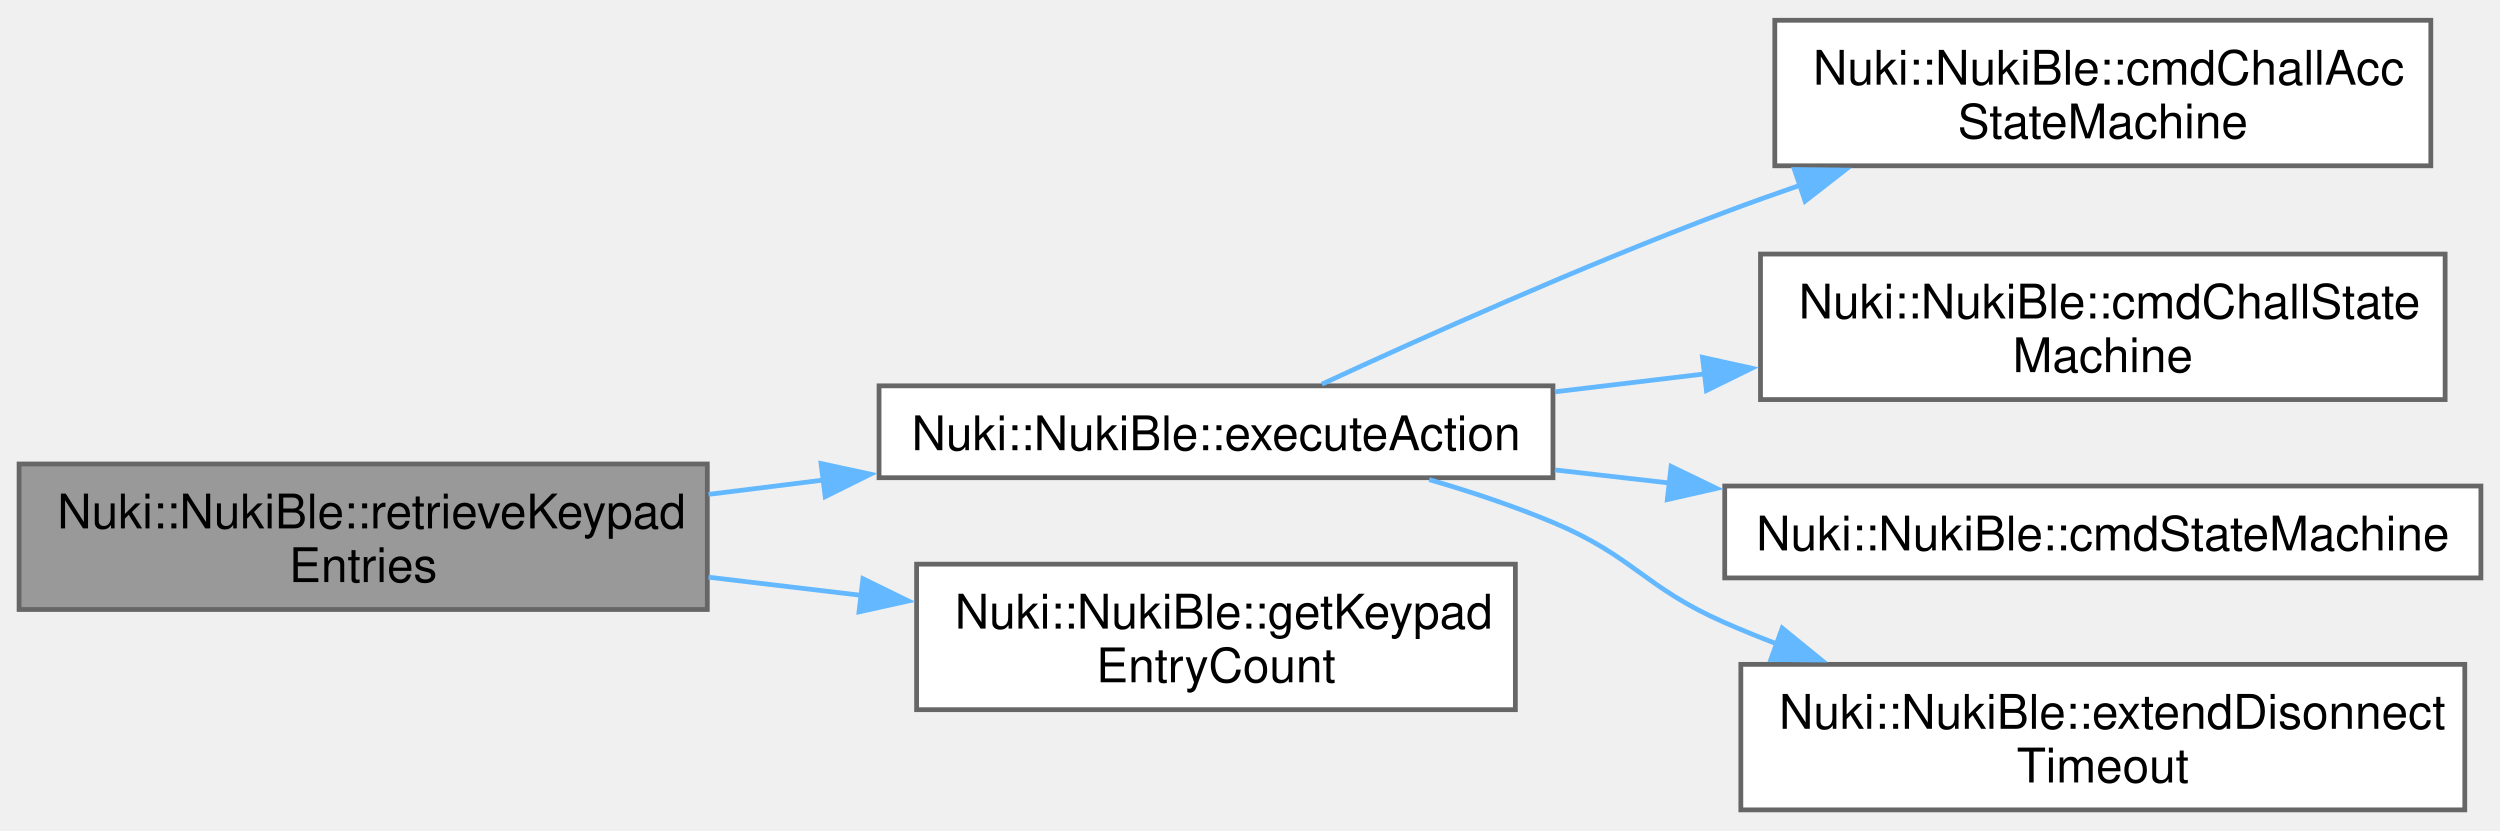
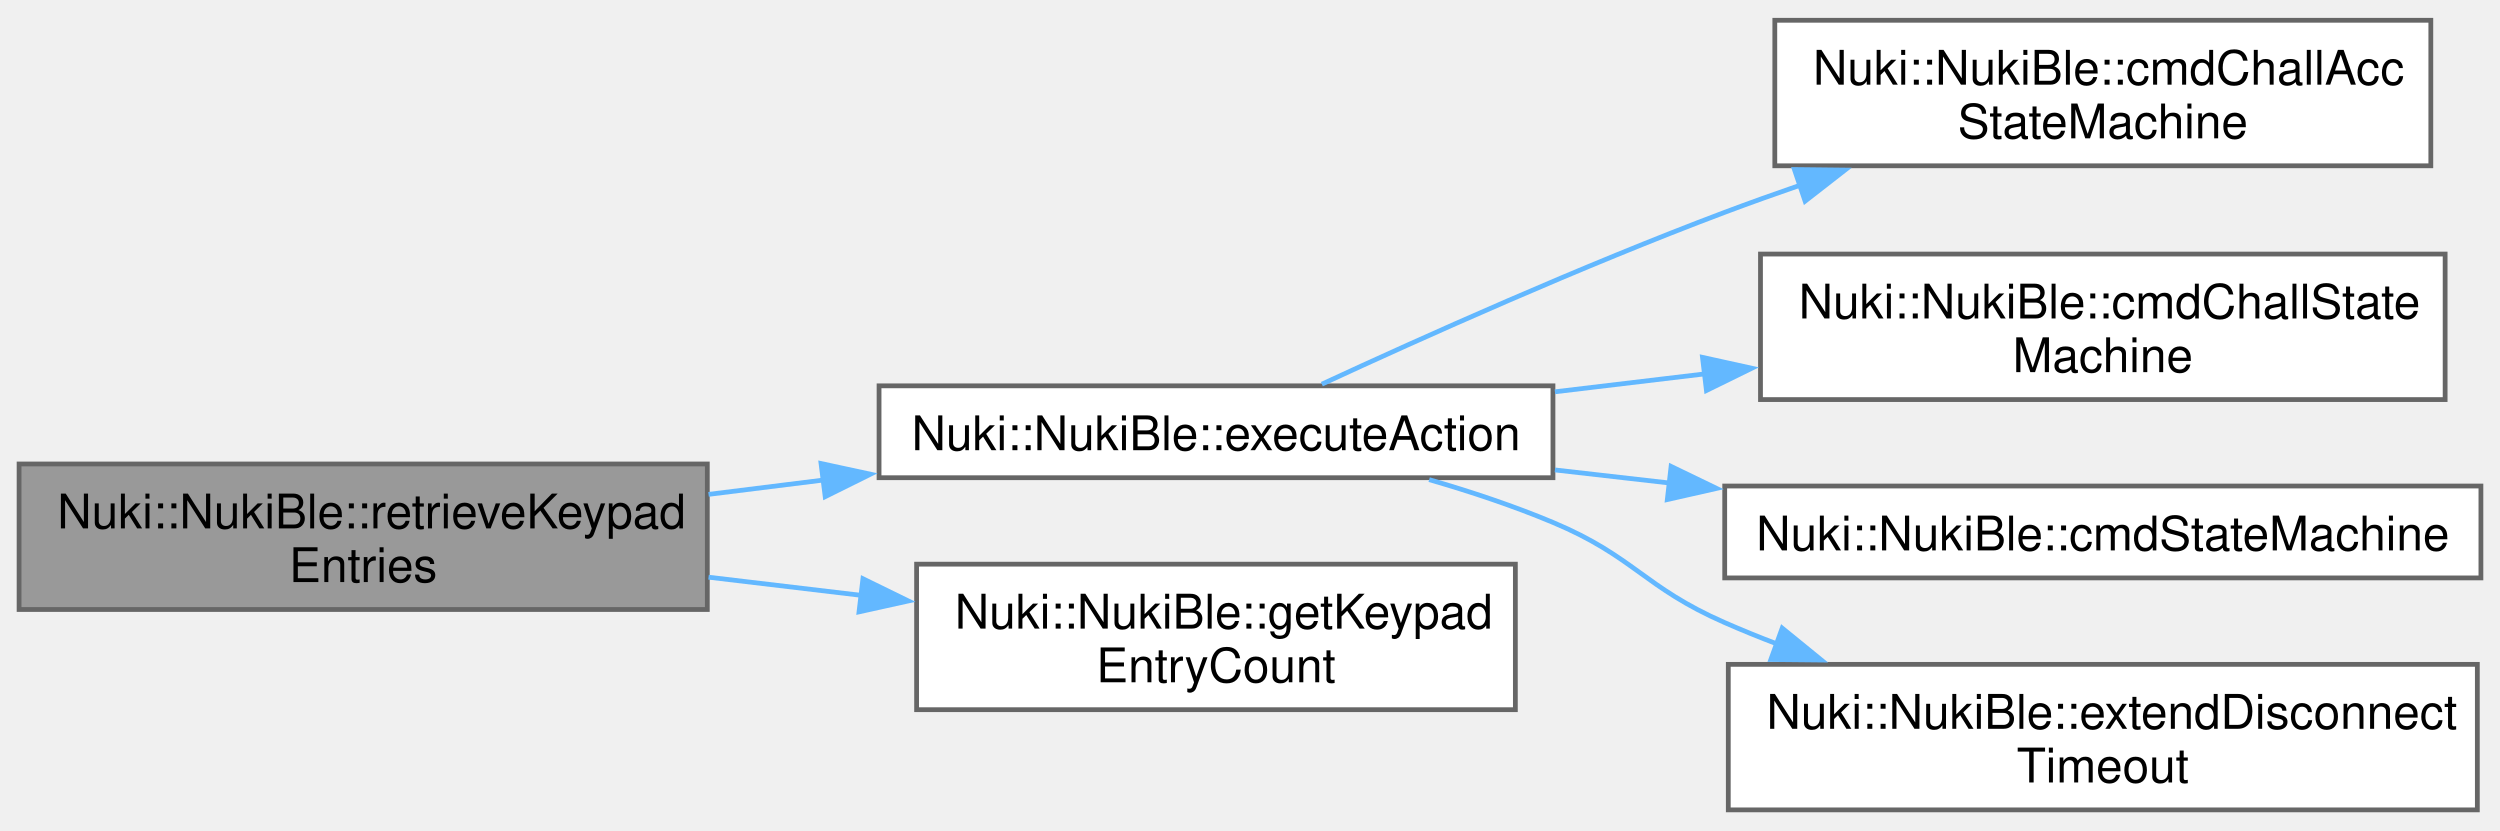
<svg xmlns="http://www.w3.org/2000/svg" xmlns:xlink="http://www.w3.org/1999/xlink" width="524pt" height="174pt" viewBox="0.00 0.00 524.00 173.50">
  <g id="graph0" class="graph" transform="scale(1 1) rotate(0) translate(4 169.5)">
    <g id="Node000001" class="node">
      <g id="a_Node000001">
        <a xlink:title="Request the lock via BLE to send the existing keypad entries.">
          <polygon fill="#999999" stroke="#666666" points="144.25,-72.5 0,-72.5 0,-42 144.25,-42 144.25,-72.5" />
          <text text-anchor="start" x="8" y="-59" font-family="Helvetica,sans-Serif" font-size="10.00">Nuki::NukiBle::retrieveKeypad</text>
          <text text-anchor="middle" x="72.12" y="-47.75" font-family="Helvetica,sans-Serif" font-size="10.00">Entries</text>
        </a>
      </g>
    </g>
    <g id="Node000002" class="node">
      <g id="a_Node000002">
        <a xlink:href="class_nuki_1_1_nuki_ble.html#af1f1e299e8d97e053bba80e92ba285d6" target="_top" xlink:title=" ">
          <polygon fill="white" stroke="#666666" points="321.5,-88.88 180.25,-88.88 180.25,-69.62 321.5,-69.62 321.5,-88.88" />
          <text text-anchor="middle" x="250.88" y="-75.38" font-family="Helvetica,sans-Serif" font-size="10.00">Nuki::NukiBle::executeAction</text>
        </a>
      </g>
    </g>
    <g id="edge1_Node000001_Node000002" class="edge">
      <g id="a_edge1_Node000001_Node000002">
        <a xlink:title=" ">
          <path fill="none" stroke="#63b8ff" d="M144.51,-66.13C152.45,-67.12 160.59,-68.14 168.64,-69.14" />
          <polygon fill="#63b8ff" stroke="#63b8ff" points="168.09,-72.6 178.45,-70.36 168.96,-65.65 168.09,-72.6" />
        </a>
      </g>
    </g>
    <g id="Node000007" class="node">
      <g id="a_Node000007">
        <a xlink:href="class_nuki_1_1_nuki_ble.html#ad94d354153b8b4f779f7a7a32258ff48" target="_top" xlink:title="Returns the keypad entry count. Only available after executing retreiveKeypadEntries.">
          <polygon fill="white" stroke="#666666" points="313.62,-51.5 188.12,-51.5 188.12,-21 313.62,-21 313.62,-51.5" />
          <text text-anchor="start" x="196.12" y="-38" font-family="Helvetica,sans-Serif" font-size="10.00">Nuki::NukiBle::getKeypad</text>
          <text text-anchor="middle" x="250.88" y="-26.75" font-family="Helvetica,sans-Serif" font-size="10.00">EntryCount</text>
        </a>
      </g>
    </g>
    <g id="edge6_Node000001_Node000007" class="edge">
      <g id="a_edge6_Node000001_Node000007">
        <a xlink:title=" ">
          <path fill="none" stroke="#63b8ff" d="M144.51,-48.77C155.06,-47.52 165.95,-46.22 176.54,-44.96" />
          <polygon fill="#63b8ff" stroke="#63b8ff" points="176.87,-48.45 186.39,-43.79 176.05,-41.5 176.87,-48.45" />
        </a>
      </g>
    </g>
    <g id="Node000003" class="node">
      <g id="a_Node000003">
        <a xlink:href="class_nuki_1_1_nuki_ble.html#ada0f3beebd95d35c122e25dd3f9eb886" target="_top" xlink:title=" ">
          <polygon fill="white" stroke="#666666" points="505.5,-165.5 368,-165.5 368,-135 505.5,-135 505.5,-165.5" />
          <text text-anchor="start" x="376" y="-152" font-family="Helvetica,sans-Serif" font-size="10.00">Nuki::NukiBle::cmdChallAcc</text>
          <text text-anchor="middle" x="436.75" y="-140.75" font-family="Helvetica,sans-Serif" font-size="10.00">StateMachine</text>
        </a>
      </g>
    </g>
    <g id="edge2_Node000002_Node000003" class="edge">
      <g id="a_edge2_Node000002_Node000003">
        <a xlink:title=" ">
          <path fill="none" stroke="#63b8ff" d="M273.06,-89.23C294.2,-99.02 327.74,-114.05 357.5,-125.25 362.71,-127.21 368.14,-129.15 373.62,-131.04" />
          <polygon fill="#63b8ff" stroke="#63b8ff" points="372.11,-134.22 382.71,-134.1 374.35,-127.59 372.11,-134.22" />
        </a>
      </g>
    </g>
    <g id="Node000004" class="node">
      <g id="a_Node000004">
        <a xlink:href="class_nuki_1_1_nuki_ble.html#a59169a9f492793762e3c6ba39b611b07" target="_top" xlink:title=" ">
          <polygon fill="white" stroke="#666666" points="508.5,-116.5 365,-116.5 365,-86 508.5,-86 508.5,-116.5" />
          <text text-anchor="start" x="373" y="-103" font-family="Helvetica,sans-Serif" font-size="10.00">Nuki::NukiBle::cmdChallState</text>
          <text text-anchor="middle" x="436.75" y="-91.75" font-family="Helvetica,sans-Serif" font-size="10.00">Machine</text>
        </a>
      </g>
    </g>
    <g id="edge3_Node000002_Node000004" class="edge">
      <g id="a_edge3_Node000002_Node000004">
        <a xlink:title=" ">
          <path fill="none" stroke="#63b8ff" d="M321.91,-87.63C332.2,-88.86 342.87,-90.14 353.38,-91.39" />
          <polygon fill="#63b8ff" stroke="#63b8ff" points="352.84,-94.85 363.18,-92.57 353.67,-87.9 352.84,-94.85" />
        </a>
      </g>
    </g>
    <g id="Node000005" class="node">
      <g id="a_Node000005">
        <a xlink:href="class_nuki_1_1_nuki_ble.html#ad135bb1455665decfddff67772c1d411" target="_top" xlink:title=" ">
          <polygon fill="white" stroke="#666666" points="516,-67.88 357.5,-67.88 357.5,-48.62 516,-48.62 516,-67.88" />
          <text text-anchor="middle" x="436.75" y="-54.38" font-family="Helvetica,sans-Serif" font-size="10.00">Nuki::NukiBle::cmdStateMachine</text>
        </a>
      </g>
    </g>
    <g id="edge4_Node000002_Node000005" class="edge">
      <g id="a_edge4_Node000002_Node000005">
        <a xlink:title=" ">
          <path fill="none" stroke="#63b8ff" d="M321.91,-71.25C329.78,-70.35 337.87,-69.43 345.94,-68.51" />
          <polygon fill="#63b8ff" stroke="#63b8ff" points="346.26,-71.99 355.8,-67.38 345.47,-65.04 346.26,-71.99" />
        </a>
      </g>
    </g>
    <g id="Node000006" class="node">
      <g id="a_Node000006">
-         <a xlink:href="class_nuki_1_1_nuki_ble.html#aed01f10d1ffa769f0f6fadc0d06d328e" target="_top" xlink:title=" ">
-           <polygon fill="white" stroke="#666666" points="512.62,-30.5 360.88,-30.5 360.88,0 512.62,0 512.62,-30.5" />
-           <text text-anchor="start" x="368.88" y="-17" font-family="Helvetica,sans-Serif" font-size="10.00">Nuki::NukiBle::extendDisonnect</text>
+         <a xlink:href="class_nuki_1_1_nuki_ble.html#a6e8fca90c04249660dce6cb993eb4495" target="_top" xlink:title=" ">
+           <polygon fill="white" stroke="#666666" points="515.25,-30.5 358.25,-30.5 358.25,0 515.25,0 515.25,-30.5" />
+           <text text-anchor="start" x="366.25" y="-17" font-family="Helvetica,sans-Serif" font-size="10.00">Nuki::NukiBle::extendDisconnect</text>
          <text text-anchor="middle" x="436.75" y="-5.75" font-family="Helvetica,sans-Serif" font-size="10.00">Timeout</text>
        </a>
      </g>
    </g>
    <g id="edge5_Node000002_Node000006" class="edge">
      <g id="a_edge5_Node000002_Node000006">
        <a xlink:title=" ">
          <path fill="none" stroke="#63b8ff" d="M295.55,-69.22C304.29,-66.69 313.3,-63.69 321.5,-60.25 338.58,-53.08 340.53,-46.68 357.5,-39.25 361.06,-37.69 364.75,-36.19 368.5,-34.76" />
          <polygon fill="#63b8ff" stroke="#63b8ff" points="369.55,-38.1 377.76,-31.41 367.17,-31.52 369.55,-38.1" />
        </a>
      </g>
    </g>
  </g>
</svg>
